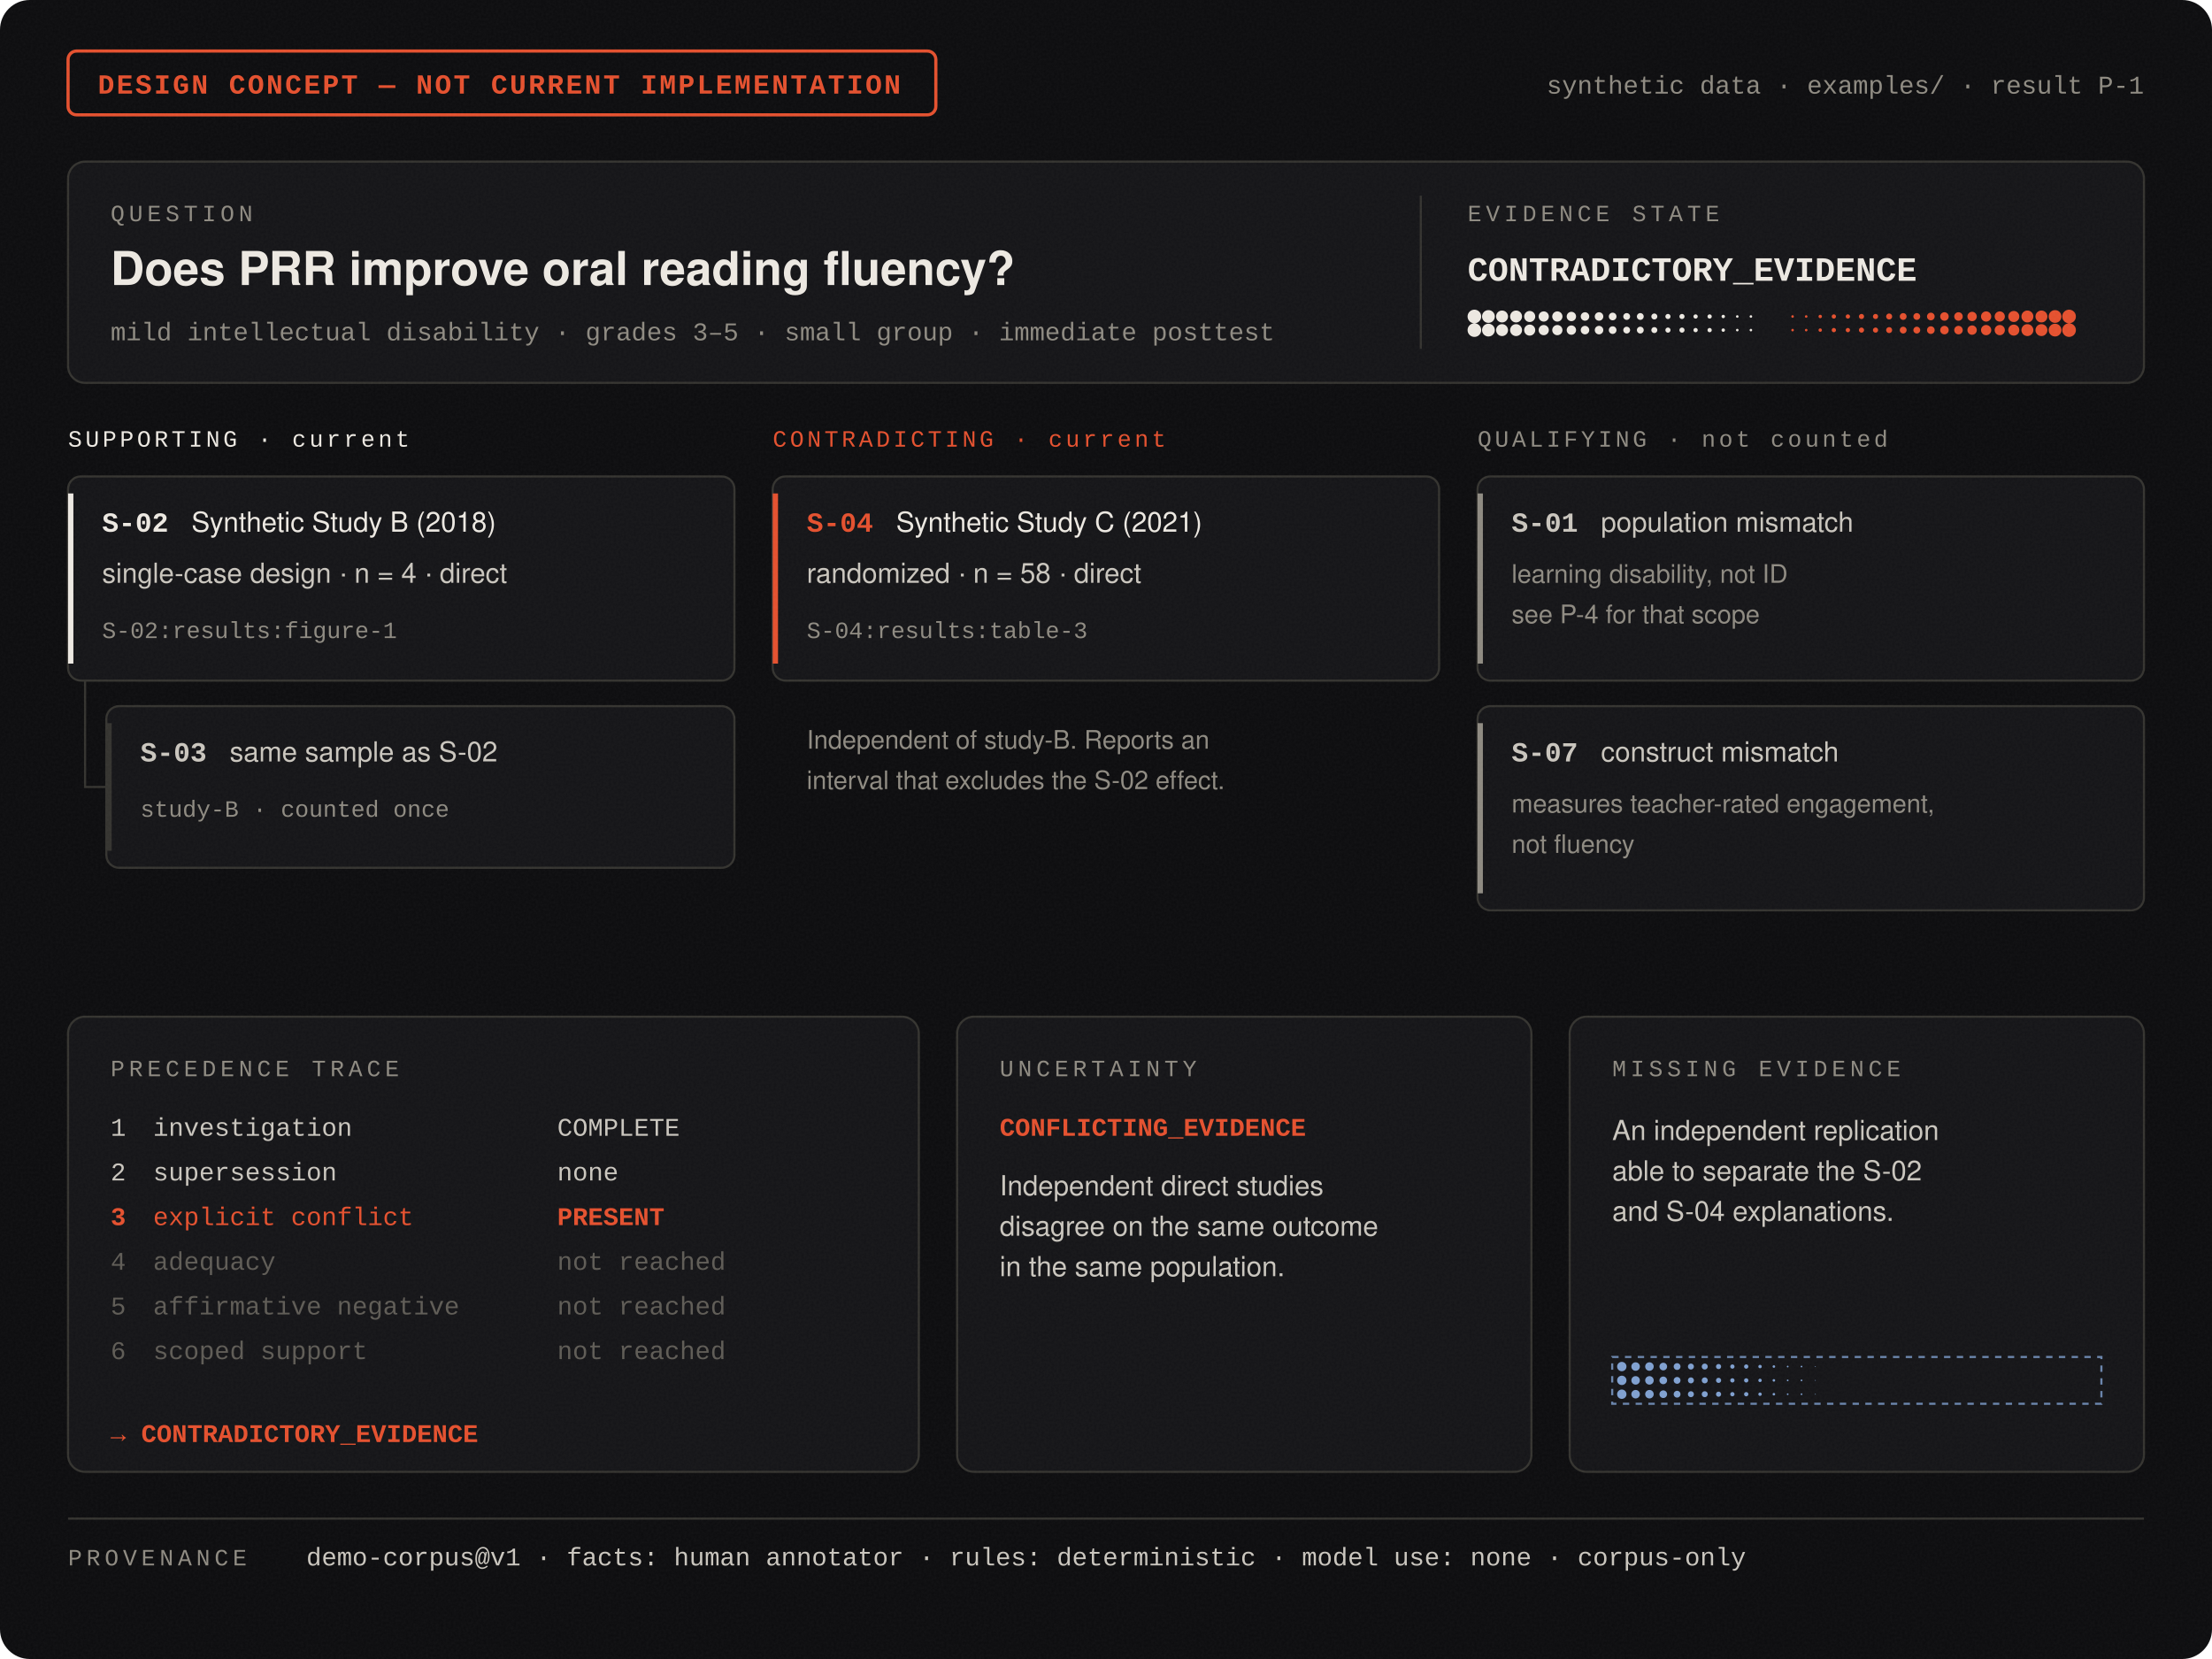
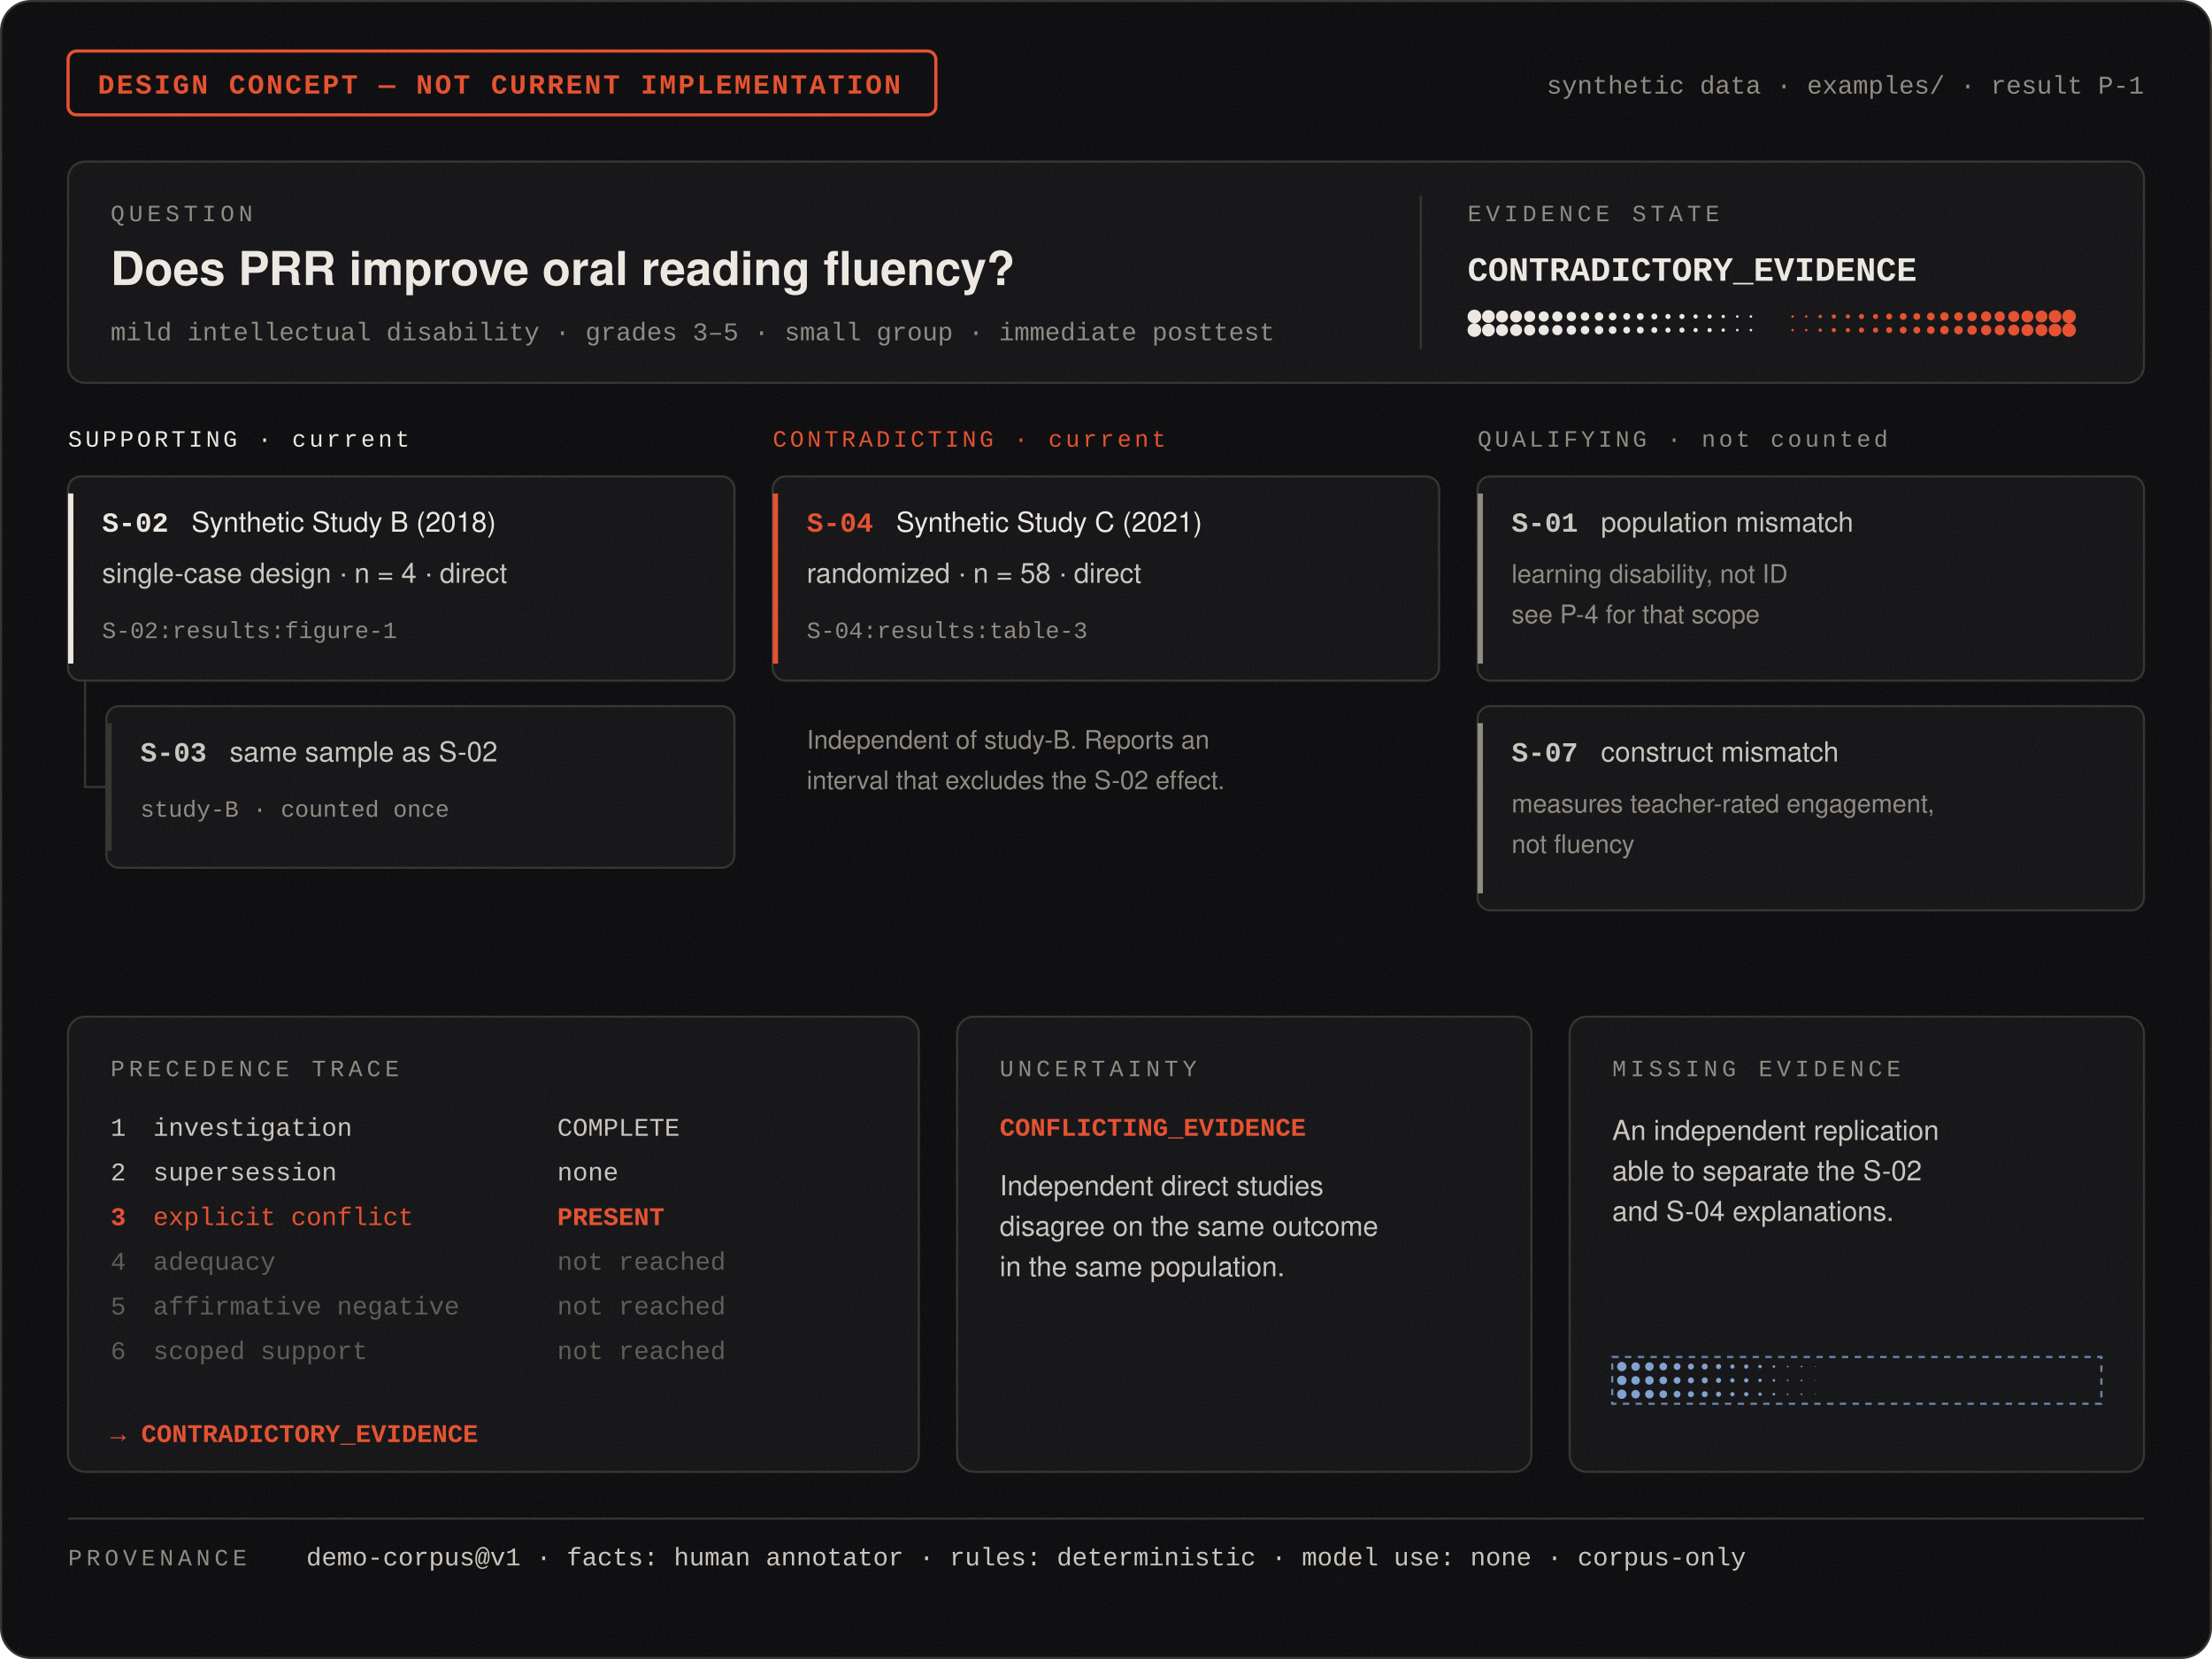
<svg xmlns="http://www.w3.org/2000/svg" width="1040" height="780" viewBox="0 0 1040 780" role="img" aria-label="Design concept, not current implementation: inspecting one Enigma result">
  <defs>
    <filter id="grain" x="0" y="0" width="100%" height="100%">
      <feTurbulence type="fractalNoise" baseFrequency="0.85" numOctaves="2" seed="7" stitchTiles="stitch" />
      <feColorMatrix type="matrix" values="0 0 0 0 1  0 0 0 0 1  0 0 0 0 1  0 0 0 0.55 0" />
    </filter>
  </defs>
-   <rect width="1040" height="780" rx="14" fill="#0C0C0E" />
+   <rect x=".5" y=".5" width="1039" height="779" rx="14" fill="#0C0C0E" stroke="#34332F" />
  <rect x="32" y="24" width="408" height="30" rx="4" fill="none" stroke="#E4502E" stroke-width="1.5" />
  <text x="46" y="44" font-family="ui-monospace, SFMono-Regular, Menlo, Consolas, 'Liberation Mono', 'DejaVu Sans Mono', monospace" font-size="13" font-weight="700" fill="#E4502E" text-anchor="start" letter-spacing="1">DESIGN CONCEPT — NOT CURRENT IMPLEMENTATION</text>
  <text x="1008" y="44" font-family="ui-monospace, SFMono-Regular, Menlo, Consolas, 'Liberation Mono', 'DejaVu Sans Mono', monospace" font-size="12" font-weight="400" fill="#8E8A81" text-anchor="end">synthetic data · examples/ · result P-1</text>
  <rect x="32" y="76" width="976" height="104" rx="8" fill="#141417" stroke="#34332F" />
  <text x="52" y="104" font-family="ui-monospace, SFMono-Regular, Menlo, Consolas, 'Liberation Mono', 'DejaVu Sans Mono', monospace" font-size="11" font-weight="400" fill="#8E8A81" text-anchor="start" letter-spacing="2">QUESTION</text>
  <text x="52" y="134" font-family="-apple-system, BlinkMacSystemFont, 'Segoe UI', Helvetica, Arial, 'Liberation Sans', 'DejaVu Sans', sans-serif" font-size="22" font-weight="600" fill="#ECE8E1" text-anchor="start">Does PRR improve oral reading fluency?</text>
  <text x="52" y="160" font-family="ui-monospace, SFMono-Regular, Menlo, Consolas, 'Liberation Mono', 'DejaVu Sans Mono', monospace" font-size="12" font-weight="400" fill="#8E8A81" text-anchor="start">mild intellectual disability · grades 3–5 · small group · immediate posttest</text>
  <line x1="668" y1="92" x2="668" y2="164" stroke="#34332F" />
  <text x="690" y="104" font-family="ui-monospace, SFMono-Regular, Menlo, Consolas, 'Liberation Mono', 'DejaVu Sans Mono', monospace" font-size="11" font-weight="400" fill="#8E8A81" text-anchor="start" letter-spacing="2">EVIDENCE STATE</text>
  <text x="690" y="132" font-family="ui-monospace, SFMono-Regular, Menlo, Consolas, 'Liberation Mono', 'DejaVu Sans Mono', monospace" font-size="16" font-weight="700" fill="#ECE8E1" text-anchor="start">CONTRADICTORY_EVIDENCE</text>
  <g fill="none" stroke="#ECE8E1" stroke-linecap="round">
    <path stroke-width="1.2" d="M816.8 148.8h.01M823.2 148.8h.01M816.8 155.2h.01M823.2 155.2h.01" />
    <path stroke-width="1.6" d="M810.2 148.8h.01M810.2 155.2h.01" />
    <path stroke-width="2" d="M797.2 148.8h.01M803.8 148.8h.01M797.2 155.2h.01M803.8 155.2h.01" />
    <path stroke-width="2.4" d="M784.2 148.8h.01M790.8 148.8h.01M784.2 155.2h.01M790.8 155.2h.01" />
    <path stroke-width="2.8" d="M777.8 148.8h.01M777.8 155.2h.01" />
    <path stroke-width="3.2" d="M764.8 148.8h.01M771.2 148.8h.01M764.8 155.2h.01M771.2 155.2h.01" />
    <path stroke-width="3.6" d="M758.2 148.8h.01M758.2 155.2h.01" />
    <path stroke-width="4" d="M745.2 148.8h.01M751.8 148.8h.01M745.2 155.2h.01M751.8 155.2h.01" />
    <path stroke-width="4.4" d="M738.8 148.8h.01M738.8 155.2h.01" />
    <path stroke-width="4.8" d="M725.8 148.8h.01M732.2 148.8h.01M725.8 155.2h.01M732.2 155.2h.01" />
    <path stroke-width="5.2" d="M719.2 148.8h.01M719.2 155.2h.01" />
    <path stroke-width="5.6" d="M706.2 148.8h.01M712.8 148.8h.01M706.2 155.2h.01M712.8 155.2h.01" />
    <path stroke-width="6" d="M699.8 148.8h.01M699.8 155.2h.01" />
    <path stroke-width="6.4" d="M693.2 148.8h.01M693.2 155.2h.01" />
  </g>
  <g fill="none" stroke="#E4502E" stroke-linecap="round">
    <path stroke-width="1.2" d="M842.8 148.8h.01M849.2 148.8h.01M842.8 155.2h.01M849.2 155.2h.01" />
    <path stroke-width="1.6" d="M855.8 148.8h.01M855.8 155.2h.01" />
    <path stroke-width="2" d="M862.2 148.8h.01M868.8 148.8h.01M862.2 155.2h.01M868.8 155.2h.01" />
    <path stroke-width="2.4" d="M875.2 148.8h.01M881.8 148.8h.01M875.2 155.2h.01M881.8 155.2h.01" />
    <path stroke-width="2.8" d="M888.2 148.8h.01M888.2 155.2h.01" />
    <path stroke-width="3.2" d="M894.8 148.8h.01M901.2 148.8h.01M894.8 155.2h.01M901.2 155.2h.01" />
    <path stroke-width="3.6" d="M907.8 148.8h.01M907.8 155.2h.01" />
    <path stroke-width="4" d="M914.2 148.8h.01M920.8 148.8h.01M914.2 155.2h.01M920.8 155.2h.01" />
    <path stroke-width="4.4" d="M927.2 148.8h.01M927.2 155.2h.01" />
    <path stroke-width="4.8" d="M933.8 148.8h.01M940.2 148.8h.01M933.8 155.2h.01M940.2 155.2h.01" />
    <path stroke-width="5.2" d="M946.8 148.8h.01M946.8 155.2h.01" />
    <path stroke-width="5.6" d="M953.2 148.8h.01M959.8 148.8h.01M953.2 155.2h.01M959.8 155.2h.01" />
    <path stroke-width="6" d="M966.2 148.8h.01M966.2 155.2h.01" />
    <path stroke-width="6.4" d="M972.8 148.8h.01M972.8 155.2h.01" />
  </g>
  <text x="32" y="210" font-family="ui-monospace, SFMono-Regular, Menlo, Consolas, 'Liberation Mono', 'DejaVu Sans Mono', monospace" font-size="11" font-weight="400" fill="#ECE8E1" text-anchor="start" letter-spacing="1.5">SUPPORTING · current</text>
  <text x="363.3" y="210" font-family="ui-monospace, SFMono-Regular, Menlo, Consolas, 'Liberation Mono', 'DejaVu Sans Mono', monospace" font-size="11" font-weight="400" fill="#E4502E" text-anchor="start" letter-spacing="1.5">CONTRADICTING · current</text>
  <text x="694.7" y="210" font-family="ui-monospace, SFMono-Regular, Menlo, Consolas, 'Liberation Mono', 'DejaVu Sans Mono', monospace" font-size="11" font-weight="400" fill="#8E8A81" text-anchor="start" letter-spacing="1.5">QUALIFYING · not counted</text>
  <rect x="32" y="224" width="313.3" height="96" rx="6" fill="#141417" stroke="#34332F" />
  <rect x="32" y="232" width="2.5" height="80" fill="#ECE8E1" />
  <text x="48" y="250" font-family="ui-monospace, SFMono-Regular, Menlo, Consolas, 'Liberation Mono', 'DejaVu Sans Mono', monospace" font-size="13" font-weight="700" fill="#ECE8E1" text-anchor="start">S-02</text>
  <text x="90" y="250" font-family="-apple-system, BlinkMacSystemFont, 'Segoe UI', Helvetica, Arial, 'Liberation Sans', 'DejaVu Sans', sans-serif" font-size="13" font-weight="400" fill="#ECE8E1" text-anchor="start">Synthetic Study B (2018)</text>
  <text x="48" y="274" font-family="-apple-system, BlinkMacSystemFont, 'Segoe UI', Helvetica, Arial, 'Liberation Sans', 'DejaVu Sans', sans-serif" font-size="13" font-weight="400" fill="#C9C5BD" text-anchor="start">single-case design · n = 4 · direct</text>
  <text x="48" y="300" font-family="ui-monospace, SFMono-Regular, Menlo, Consolas, 'Liberation Mono', 'DejaVu Sans Mono', monospace" font-size="11" font-weight="400" fill="#8E8A81" text-anchor="start">S-02:results:figure-1</text>
  <rect x="50" y="332" width="295.3" height="76" rx="6" fill="#141417" stroke="#34332F" />
  <rect x="50" y="340" width="2.5" height="60" fill="#34332F" />
  <text x="66" y="358" font-family="ui-monospace, SFMono-Regular, Menlo, Consolas, 'Liberation Mono', 'DejaVu Sans Mono', monospace" font-size="13" font-weight="700" fill="#C9C5BD" text-anchor="start">S-03</text>
  <text x="108" y="358" font-family="-apple-system, BlinkMacSystemFont, 'Segoe UI', Helvetica, Arial, 'Liberation Sans', 'DejaVu Sans', sans-serif" font-size="13" font-weight="400" fill="#C9C5BD" text-anchor="start">same sample as S-02</text>
  <text x="66" y="384" font-family="ui-monospace, SFMono-Regular, Menlo, Consolas, 'Liberation Mono', 'DejaVu Sans Mono', monospace" font-size="11" font-weight="400" fill="#8E8A81" text-anchor="start">study-B · counted once</text>
  <path d="M40 320 V370 H50" fill="none" stroke="#34332F" />
  <rect x="363.3" y="224" width="313.3" height="96" rx="6" fill="#141417" stroke="#34332F" />
  <rect x="363.3" y="232" width="2.5" height="80" fill="#E4502E" />
  <text x="379.3" y="250" font-family="ui-monospace, SFMono-Regular, Menlo, Consolas, 'Liberation Mono', 'DejaVu Sans Mono', monospace" font-size="13" font-weight="700" fill="#E4502E" text-anchor="start">S-04</text>
  <text x="421.3" y="250" font-family="-apple-system, BlinkMacSystemFont, 'Segoe UI', Helvetica, Arial, 'Liberation Sans', 'DejaVu Sans', sans-serif" font-size="13" font-weight="400" fill="#ECE8E1" text-anchor="start">Synthetic Study C (2021)</text>
  <text x="379.3" y="274" font-family="-apple-system, BlinkMacSystemFont, 'Segoe UI', Helvetica, Arial, 'Liberation Sans', 'DejaVu Sans', sans-serif" font-size="13" font-weight="400" fill="#C9C5BD" text-anchor="start">randomized · n = 58 · direct</text>
  <text x="379.3" y="300" font-family="ui-monospace, SFMono-Regular, Menlo, Consolas, 'Liberation Mono', 'DejaVu Sans Mono', monospace" font-size="11" font-weight="400" fill="#8E8A81" text-anchor="start">S-04:results:table-3</text>
  <text x="379.3" y="352" font-family="-apple-system, BlinkMacSystemFont, 'Segoe UI', Helvetica, Arial, 'Liberation Sans', 'DejaVu Sans', sans-serif" font-size="12" font-weight="400" fill="#8E8A81" text-anchor="start">Independent of study-B. Reports an</text>
  <text x="379.3" y="371" font-family="-apple-system, BlinkMacSystemFont, 'Segoe UI', Helvetica, Arial, 'Liberation Sans', 'DejaVu Sans', sans-serif" font-size="12" font-weight="400" fill="#8E8A81" text-anchor="start">interval that excludes the S-02 effect.</text>
  <rect x="694.7" y="224" width="313.3" height="96" rx="6" fill="#141417" stroke="#34332F" />
  <rect x="694.7" y="232" width="2.5" height="80" fill="#8E8A81" />
  <text x="710.7" y="250" font-family="ui-monospace, SFMono-Regular, Menlo, Consolas, 'Liberation Mono', 'DejaVu Sans Mono', monospace" font-size="13" font-weight="700" fill="#C9C5BD" text-anchor="start">S-01</text>
  <text x="752.7" y="250" font-family="-apple-system, BlinkMacSystemFont, 'Segoe UI', Helvetica, Arial, 'Liberation Sans', 'DejaVu Sans', sans-serif" font-size="13" font-weight="400" fill="#C9C5BD" text-anchor="start">population mismatch</text>
  <text x="710.7" y="274" font-family="-apple-system, BlinkMacSystemFont, 'Segoe UI', Helvetica, Arial, 'Liberation Sans', 'DejaVu Sans', sans-serif" font-size="12" font-weight="400" fill="#8E8A81" text-anchor="start">learning disability, not ID</text>
  <text x="710.7" y="293" font-family="-apple-system, BlinkMacSystemFont, 'Segoe UI', Helvetica, Arial, 'Liberation Sans', 'DejaVu Sans', sans-serif" font-size="12" font-weight="400" fill="#8E8A81" text-anchor="start">see P-4 for that scope</text>
  <rect x="694.7" y="332" width="313.3" height="96" rx="6" fill="#141417" stroke="#34332F" />
  <rect x="694.7" y="340" width="2.5" height="80" fill="#8E8A81" />
  <text x="710.7" y="358" font-family="ui-monospace, SFMono-Regular, Menlo, Consolas, 'Liberation Mono', 'DejaVu Sans Mono', monospace" font-size="13" font-weight="700" fill="#C9C5BD" text-anchor="start">S-07</text>
  <text x="752.7" y="358" font-family="-apple-system, BlinkMacSystemFont, 'Segoe UI', Helvetica, Arial, 'Liberation Sans', 'DejaVu Sans', sans-serif" font-size="13" font-weight="400" fill="#C9C5BD" text-anchor="start">construct mismatch</text>
  <text x="710.7" y="382" font-family="-apple-system, BlinkMacSystemFont, 'Segoe UI', Helvetica, Arial, 'Liberation Sans', 'DejaVu Sans', sans-serif" font-size="12" font-weight="400" fill="#8E8A81" text-anchor="start">measures teacher-rated engagement,</text>
  <text x="710.7" y="401" font-family="-apple-system, BlinkMacSystemFont, 'Segoe UI', Helvetica, Arial, 'Liberation Sans', 'DejaVu Sans', sans-serif" font-size="12" font-weight="400" fill="#8E8A81" text-anchor="start">not fluency</text>
  <rect x="32" y="478" width="400" height="214" rx="8" fill="#141417" stroke="#34332F" />
  <rect x="450" y="478" width="270" height="214" rx="8" fill="#141417" stroke="#34332F" />
  <rect x="738" y="478" width="270" height="214" rx="8" fill="#141417" stroke="#34332F" />
  <text x="52" y="506" font-family="ui-monospace, SFMono-Regular, Menlo, Consolas, 'Liberation Mono', 'DejaVu Sans Mono', monospace" font-size="11" font-weight="400" fill="#8E8A81" text-anchor="start" letter-spacing="2">PRECEDENCE TRACE</text>
  <text x="52" y="534" font-family="ui-monospace, SFMono-Regular, Menlo, Consolas, 'Liberation Mono', 'DejaVu Sans Mono', monospace" font-size="12" font-weight="400" fill="#C9C5BD" text-anchor="start">1</text>
  <text x="72" y="534" font-family="ui-monospace, SFMono-Regular, Menlo, Consolas, 'Liberation Mono', 'DejaVu Sans Mono', monospace" font-size="12" font-weight="400" fill="#C9C5BD" text-anchor="start">investigation</text>
  <text x="262" y="534" font-family="ui-monospace, SFMono-Regular, Menlo, Consolas, 'Liberation Mono', 'DejaVu Sans Mono', monospace" font-size="12" font-weight="400" fill="#C9C5BD" text-anchor="start">COMPLETE</text>
  <text x="52" y="555" font-family="ui-monospace, SFMono-Regular, Menlo, Consolas, 'Liberation Mono', 'DejaVu Sans Mono', monospace" font-size="12" font-weight="400" fill="#C9C5BD" text-anchor="start">2</text>
  <text x="72" y="555" font-family="ui-monospace, SFMono-Regular, Menlo, Consolas, 'Liberation Mono', 'DejaVu Sans Mono', monospace" font-size="12" font-weight="400" fill="#C9C5BD" text-anchor="start">supersession</text>
  <text x="262" y="555" font-family="ui-monospace, SFMono-Regular, Menlo, Consolas, 'Liberation Mono', 'DejaVu Sans Mono', monospace" font-size="12" font-weight="400" fill="#C9C5BD" text-anchor="start">none</text>
  <text x="52" y="576" font-family="ui-monospace, SFMono-Regular, Menlo, Consolas, 'Liberation Mono', 'DejaVu Sans Mono', monospace" font-size="12" font-weight="700" fill="#E4502E" text-anchor="start">3</text>
  <text x="72" y="576" font-family="ui-monospace, SFMono-Regular, Menlo, Consolas, 'Liberation Mono', 'DejaVu Sans Mono', monospace" font-size="12" font-weight="400" fill="#E4502E" text-anchor="start">explicit conflict</text>
  <text x="262" y="576" font-family="ui-monospace, SFMono-Regular, Menlo, Consolas, 'Liberation Mono', 'DejaVu Sans Mono', monospace" font-size="12" font-weight="700" fill="#E4502E" text-anchor="start">PRESENT</text>
  <text x="52" y="597" font-family="ui-monospace, SFMono-Regular, Menlo, Consolas, 'Liberation Mono', 'DejaVu Sans Mono', monospace" font-size="12" font-weight="400" fill="#5E5B55" text-anchor="start">4</text>
  <text x="72" y="597" font-family="ui-monospace, SFMono-Regular, Menlo, Consolas, 'Liberation Mono', 'DejaVu Sans Mono', monospace" font-size="12" font-weight="400" fill="#5E5B55" text-anchor="start">adequacy</text>
  <text x="262" y="597" font-family="ui-monospace, SFMono-Regular, Menlo, Consolas, 'Liberation Mono', 'DejaVu Sans Mono', monospace" font-size="12" font-weight="400" fill="#5E5B55" text-anchor="start">not reached</text>
  <text x="52" y="618" font-family="ui-monospace, SFMono-Regular, Menlo, Consolas, 'Liberation Mono', 'DejaVu Sans Mono', monospace" font-size="12" font-weight="400" fill="#5E5B55" text-anchor="start">5</text>
  <text x="72" y="618" font-family="ui-monospace, SFMono-Regular, Menlo, Consolas, 'Liberation Mono', 'DejaVu Sans Mono', monospace" font-size="12" font-weight="400" fill="#5E5B55" text-anchor="start">affirmative negative</text>
  <text x="262" y="618" font-family="ui-monospace, SFMono-Regular, Menlo, Consolas, 'Liberation Mono', 'DejaVu Sans Mono', monospace" font-size="12" font-weight="400" fill="#5E5B55" text-anchor="start">not reached</text>
  <text x="52" y="639" font-family="ui-monospace, SFMono-Regular, Menlo, Consolas, 'Liberation Mono', 'DejaVu Sans Mono', monospace" font-size="12" font-weight="400" fill="#5E5B55" text-anchor="start">6</text>
  <text x="72" y="639" font-family="ui-monospace, SFMono-Regular, Menlo, Consolas, 'Liberation Mono', 'DejaVu Sans Mono', monospace" font-size="12" font-weight="400" fill="#5E5B55" text-anchor="start">scoped support</text>
  <text x="262" y="639" font-family="ui-monospace, SFMono-Regular, Menlo, Consolas, 'Liberation Mono', 'DejaVu Sans Mono', monospace" font-size="12" font-weight="400" fill="#5E5B55" text-anchor="start">not reached</text>
  <text x="52" y="678" font-family="ui-monospace, SFMono-Regular, Menlo, Consolas, 'Liberation Mono', 'DejaVu Sans Mono', monospace" font-size="12" font-weight="700" fill="#E4502E" text-anchor="start">→ CONTRADICTORY_EVIDENCE</text>
  <text x="470" y="506" font-family="ui-monospace, SFMono-Regular, Menlo, Consolas, 'Liberation Mono', 'DejaVu Sans Mono', monospace" font-size="11" font-weight="400" fill="#8E8A81" text-anchor="start" letter-spacing="2">UNCERTAINTY</text>
  <text x="470" y="534" font-family="ui-monospace, SFMono-Regular, Menlo, Consolas, 'Liberation Mono', 'DejaVu Sans Mono', monospace" font-size="12" font-weight="700" fill="#E4502E" text-anchor="start">CONFLICTING_EVIDENCE</text>
  <text x="470" y="562" font-family="-apple-system, BlinkMacSystemFont, 'Segoe UI', Helvetica, Arial, 'Liberation Sans', 'DejaVu Sans', sans-serif" font-size="13" font-weight="400" fill="#C9C5BD" text-anchor="start">Independent direct studies</text>
  <text x="470" y="581" font-family="-apple-system, BlinkMacSystemFont, 'Segoe UI', Helvetica, Arial, 'Liberation Sans', 'DejaVu Sans', sans-serif" font-size="13" font-weight="400" fill="#C9C5BD" text-anchor="start">disagree on the same outcome</text>
  <text x="470" y="600" font-family="-apple-system, BlinkMacSystemFont, 'Segoe UI', Helvetica, Arial, 'Liberation Sans', 'DejaVu Sans', sans-serif" font-size="13" font-weight="400" fill="#C9C5BD" text-anchor="start">in the same population.</text>
  <text x="758" y="506" font-family="ui-monospace, SFMono-Regular, Menlo, Consolas, 'Liberation Mono', 'DejaVu Sans Mono', monospace" font-size="11" font-weight="400" fill="#8E8A81" text-anchor="start" letter-spacing="2">MISSING EVIDENCE</text>
  <text x="758" y="536" font-family="-apple-system, BlinkMacSystemFont, 'Segoe UI', Helvetica, Arial, 'Liberation Sans', 'DejaVu Sans', sans-serif" font-size="13" font-weight="400" fill="#C9C5BD" text-anchor="start">An independent replication</text>
  <text x="758" y="555" font-family="-apple-system, BlinkMacSystemFont, 'Segoe UI', Helvetica, Arial, 'Liberation Sans', 'DejaVu Sans', sans-serif" font-size="13" font-weight="400" fill="#C9C5BD" text-anchor="start">able to separate the S-02</text>
  <text x="758" y="574" font-family="-apple-system, BlinkMacSystemFont, 'Segoe UI', Helvetica, Arial, 'Liberation Sans', 'DejaVu Sans', sans-serif" font-size="13" font-weight="400" fill="#C9C5BD" text-anchor="start">and S-04 explanations.</text>
  <g fill="none" stroke="#7FA0CF" stroke-linecap="round">
    <path stroke-width="0.4" d="M853.5 642.5h.01M853.5 649h.01M853.5 655.5h.01" />
    <path stroke-width="0.8" d="M840.5 642.5h.01M847 642.5h.01M840.5 649h.01M847 649h.01M840.5 655.5h.01M847 655.5h.01" />
    <path stroke-width="1.2" d="M834 642.5h.01M834 649h.01M834 655.5h.01" />
    <path stroke-width="1.6" d="M827.5 642.5h.01M827.5 649h.01M827.5 655.5h.01" />
    <path stroke-width="2" d="M814.5 642.5h.01M821 642.5h.01M814.5 649h.01M821 649h.01M814.5 655.5h.01M821 655.5h.01" />
    <path stroke-width="2.4" d="M808 642.5h.01M808 649h.01M808 655.5h.01" />
    <path stroke-width="2.8" d="M795 642.5h.01M801.5 642.5h.01M795 649h.01M801.5 649h.01M795 655.5h.01M801.5 655.5h.01" />
    <path stroke-width="3.2" d="M788.5 642.5h.01M788.5 649h.01M788.5 655.5h.01" />
    <path stroke-width="3.6" d="M782 642.5h.01M782 649h.01M782 655.5h.01" />
    <path stroke-width="4" d="M769 642.5h.01M775.5 642.5h.01M769 649h.01M775.5 649h.01M769 655.5h.01M775.5 655.5h.01" />
    <path stroke-width="4.4" d="M762.5 642.5h.01M762.5 649h.01M762.5 655.5h.01" />
  </g>
  <rect x="758" y="638" width="230" height="22" fill="none" stroke="#7FA0CF" stroke-width="1" stroke-dasharray="3 3" stroke-opacity="0.8" />
  <line x1="32" y1="714" x2="1008" y2="714" stroke="#34332F" />
  <text x="32" y="736" font-family="ui-monospace, SFMono-Regular, Menlo, Consolas, 'Liberation Mono', 'DejaVu Sans Mono', monospace" font-size="11" font-weight="400" fill="#8E8A81" text-anchor="start" letter-spacing="2">PROVENANCE</text>
  <text x="144" y="736" font-family="ui-monospace, SFMono-Regular, Menlo, Consolas, 'Liberation Mono', 'DejaVu Sans Mono', monospace" font-size="12" font-weight="400" fill="#C9C5BD" text-anchor="start">demo-corpus@v1 · facts: human annotator · rules: deterministic · model use: none · corpus-only</text>
  <rect width="1040" height="780" rx="14" filter="url(#grain)" opacity="0.06" />
</svg>
